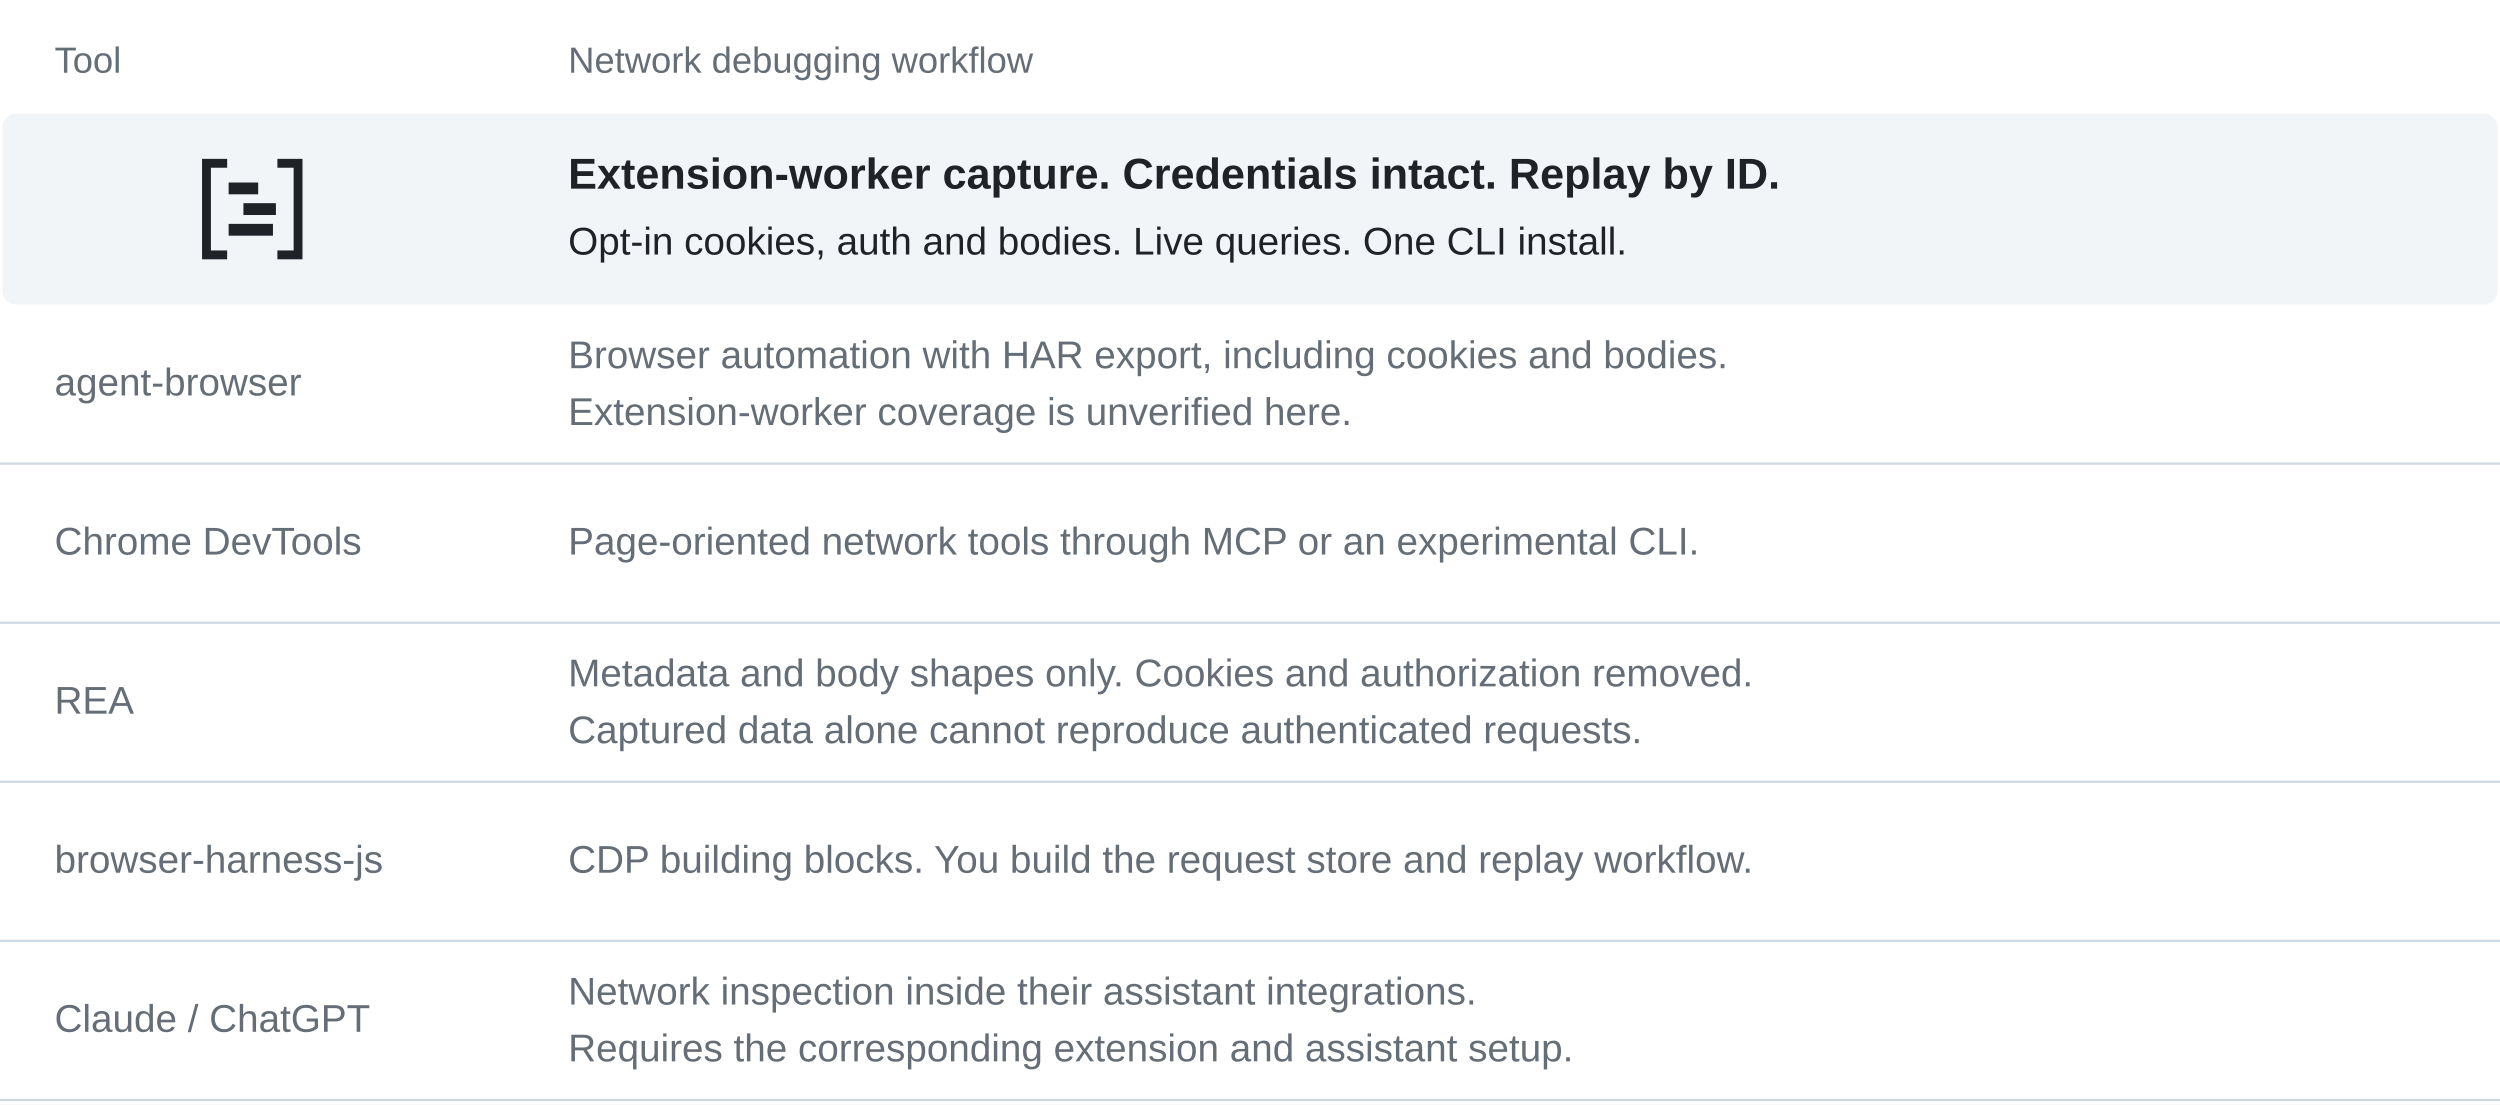
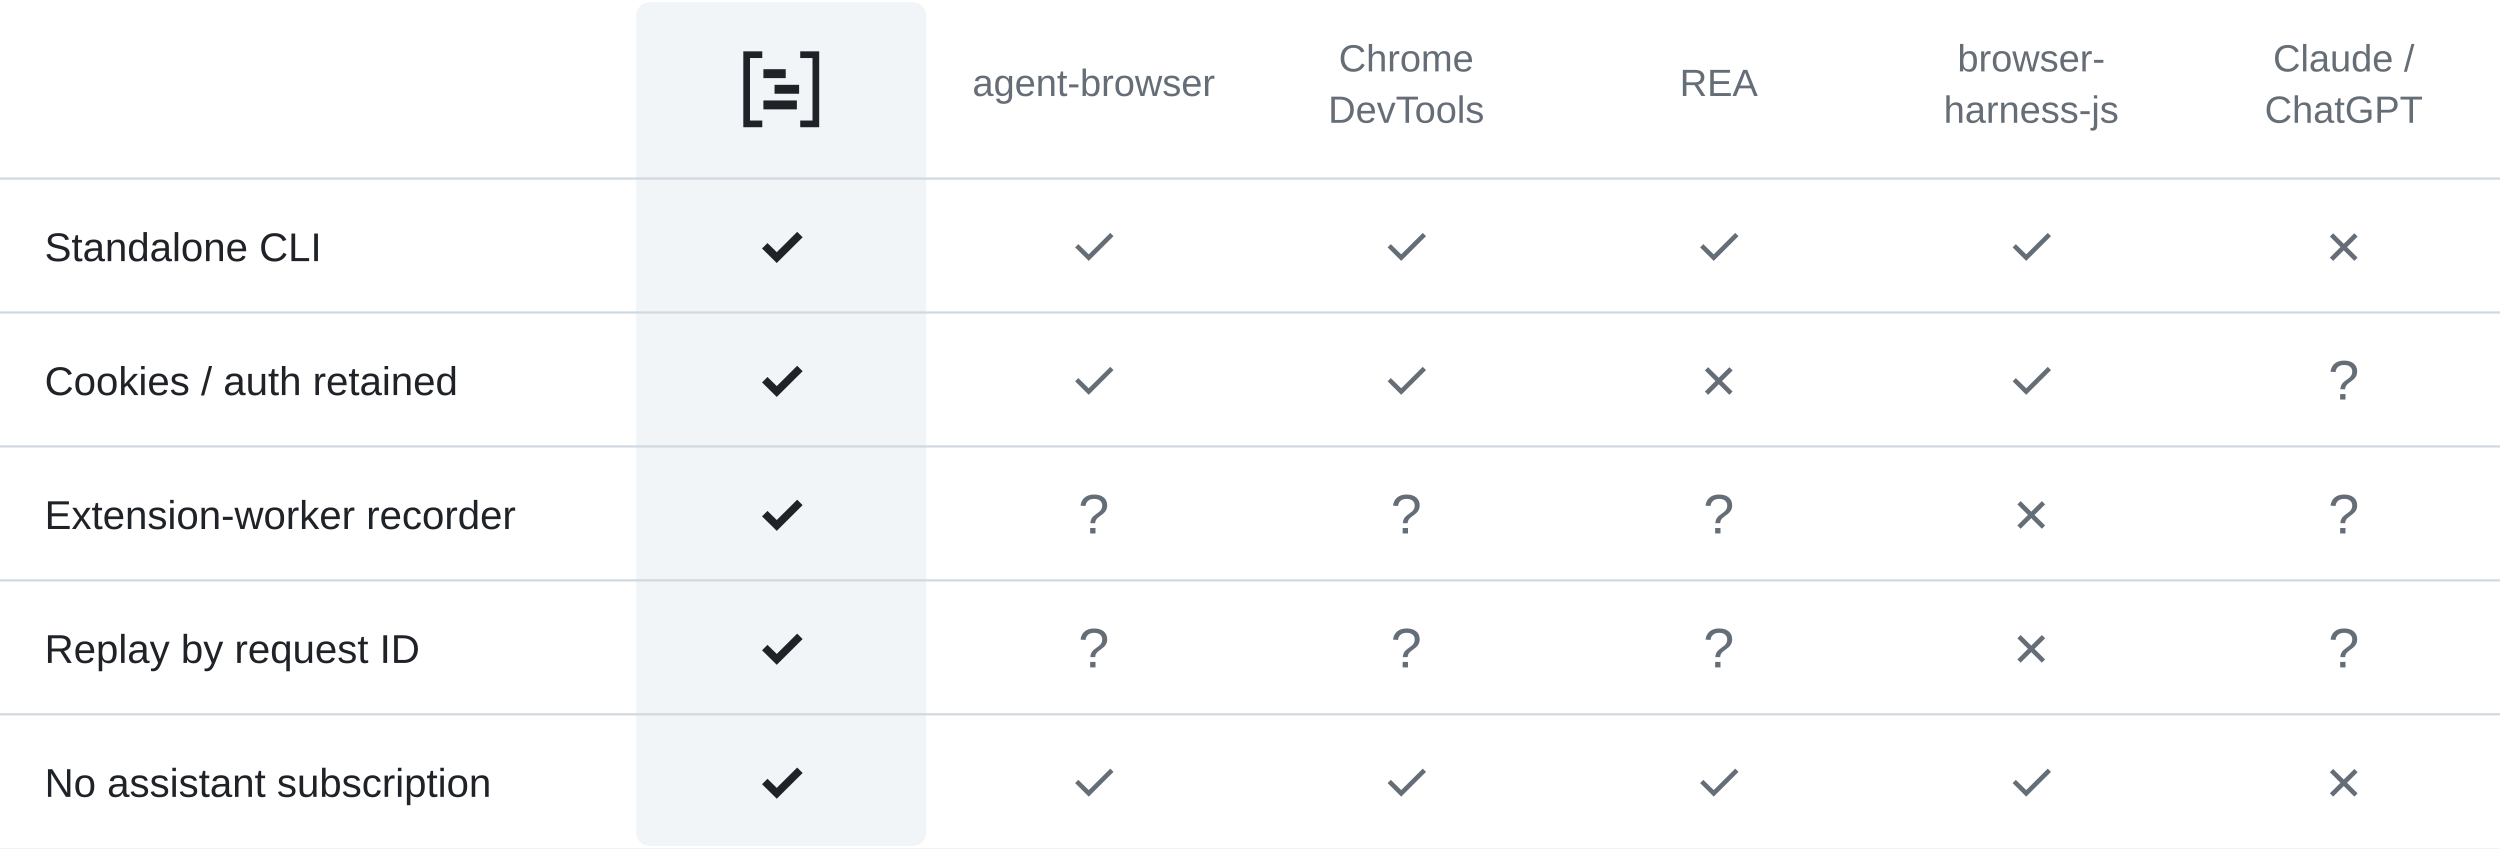
- <svg xmlns="http://www.w3.org/2000/svg" width="1100" height="486" viewBox="0 0 1100 486" role="img" aria-labelledby="title desc">
-   <rect width="1100" height="486" fill="#ffffff" />
+ <svg xmlns="http://www.w3.org/2000/svg" width="1120" height="380" viewBox="0 0 1120 380" role="img" aria-labelledby="title desc">
+   <rect width="1120" height="380" fill="#fff" />
+   <rect x="285" y="1" width="130" height="378" rx="6" fill="#f2f5f8" />
  <g font-family="-apple-system,BlinkMacSystemFont,Segoe UI,Arial,sans-serif">
-     <text x="24" y="32" fill="#656d76" font-size="16">Tool</text>
-     <text x="250" y="32" fill="#656d76" font-size="16">Network debugging workflow</text>
-     <rect x="1" y="50" width="1098" height="84" rx="6" fill="#f2f5f8" />
-     <g transform="translate(85 66) scale(.65)">
+     <g transform="translate(330 20) scale(.5)">
      <path d="M23 9H9v62h14M57 9h14v62H57" fill="none" stroke="#1f2328" stroke-width="6" />
      <path d="M24 22h20v8H24zm10 14h22v8H34zM24 50h30v8H24z" fill="#1f2328" />
    </g>
-     <text x="250" y="83" fill="#1f2328" font-size="19" font-weight="650">Extension-worker capture. Credentials intact. Replay by ID.</text>
-     <text x="250" y="112" fill="#1f2328" font-size="17">Opt-in cookies, auth and bodies. Live queries. One CLI install.</text>
-     <path d="M0 204H1100" stroke="#d1d9e0" />
-     <text x="24" y="174" fill="#656d76" font-size="17">agent-browser</text>
-     <text x="250" y="162" fill="#656d76" font-size="17">Browser automation with HAR export, including cookies and bodies.</text>
-     <text x="250" y="187" fill="#656d76" font-size="17">Extension-worker coverage is unverified here.</text>
-     <path d="M0 274H1100" stroke="#d1d9e0" />
-     <text x="24" y="244" fill="#656d76" font-size="17">Chrome DevTools</text>
-     <text x="250" y="244" fill="#656d76" font-size="17">Page-oriented network tools through MCP or an experimental CLI.</text>
-     <path d="M0 344H1100" stroke="#d1d9e0" />
-     <text x="24" y="314" fill="#656d76" font-size="17">REA</text>
-     <text x="250" y="302" fill="#656d76" font-size="17">Metadata and body shapes only. Cookies and authorization removed.</text>
-     <text x="250" y="327" fill="#656d76" font-size="17">Captured data alone cannot reproduce authenticated requests.</text>
-     <path d="M0 414H1100" stroke="#d1d9e0" />
-     <text x="24" y="384" fill="#656d76" font-size="17">browser-harness-js</text>
-     <text x="250" y="384" fill="#656d76" font-size="17">CDP building blocks. You build the request store and replay workflow.</text>
-     <path d="M0 484H1100" stroke="#d1d9e0" />
-     <text x="24" y="454" fill="#656d76" font-size="17">Claude / ChatGPT</text>
-     <text x="250" y="442" fill="#656d76" font-size="17">Network inspection inside their assistant integrations.</text>
-     <text x="250" y="467" fill="#656d76" font-size="17">Requires the corresponding extension and assistant setup.</text>
+     <text x="490" y="43" fill="#656d76" text-anchor="middle" font-size="17">agent-browser</text>
+     <text x="630" y="32" fill="#656d76" text-anchor="middle" font-size="17">Chrome</text>
+     <text x="630" y="55" fill="#656d76" text-anchor="middle" font-size="17">DevTools</text>
+     <text x="770" y="43" fill="#656d76" text-anchor="middle" font-size="17">REA</text>
+     <text x="910" y="32" fill="#656d76" text-anchor="middle" font-size="17">browser-</text>
+     <text x="910" y="55" fill="#656d76" text-anchor="middle" font-size="17">harness-js</text>
+     <text x="1050" y="32" fill="#656d76" text-anchor="middle" font-size="17">Claude /</text>
+     <text x="1050" y="55" fill="#656d76" text-anchor="middle" font-size="17">ChatGPT</text>
+     <path d="M0 80H1120" stroke="#d1d9e0" />
+     <text x="20" y="117" fill="#1f2328" font-size="18">Standalone CLI</text>
+     <text x="350" y="119" fill="#1f2328" text-anchor="middle" font-size="25" font-weight="650">✓</text>
+     <text x="490" y="119" fill="#656d76" text-anchor="middle" font-size="25" font-weight="400">✓</text>
+     <text x="630" y="119" fill="#656d76" text-anchor="middle" font-size="25" font-weight="400">✓</text>
+     <text x="770" y="119" fill="#656d76" text-anchor="middle" font-size="25" font-weight="400">✓</text>
+     <text x="910" y="119" fill="#656d76" text-anchor="middle" font-size="25" font-weight="400">✓</text>
+     <text x="1050" y="119" fill="#656d76" text-anchor="middle" font-size="25" font-weight="400">✗</text>
+     <path d="M0 140H1120" stroke="#d1d9e0" />
+     <text x="20" y="177" fill="#1f2328" font-size="18">Cookies / auth retained</text>
+     <text x="350" y="179" fill="#1f2328" text-anchor="middle" font-size="25" font-weight="650">✓</text>
+     <text x="490" y="179" fill="#656d76" text-anchor="middle" font-size="25" font-weight="400">✓</text>
+     <text x="630" y="179" fill="#656d76" text-anchor="middle" font-size="25" font-weight="400">✓</text>
+     <text x="770" y="179" fill="#656d76" text-anchor="middle" font-size="25" font-weight="400">✗</text>
+     <text x="910" y="179" fill="#656d76" text-anchor="middle" font-size="25" font-weight="400">✓</text>
+     <text x="1050" y="179" fill="#656d76" text-anchor="middle" font-size="25" font-weight="400">?</text>
+     <path d="M0 200H1120" stroke="#d1d9e0" />
+     <text x="20" y="237" fill="#1f2328" font-size="18">Extension-worker recorder</text>
+     <text x="350" y="239" fill="#1f2328" text-anchor="middle" font-size="25" font-weight="650">✓</text>
+     <text x="490" y="239" fill="#656d76" text-anchor="middle" font-size="25" font-weight="400">?</text>
+     <text x="630" y="239" fill="#656d76" text-anchor="middle" font-size="25" font-weight="400">?</text>
+     <text x="770" y="239" fill="#656d76" text-anchor="middle" font-size="25" font-weight="400">?</text>
+     <text x="910" y="239" fill="#656d76" text-anchor="middle" font-size="25" font-weight="400">✗</text>
+     <text x="1050" y="239" fill="#656d76" text-anchor="middle" font-size="25" font-weight="400">?</text>
+     <path d="M0 260H1120" stroke="#d1d9e0" />
+     <text x="20" y="297" fill="#1f2328" font-size="18">Replay by request ID</text>
+     <text x="350" y="299" fill="#1f2328" text-anchor="middle" font-size="25" font-weight="650">✓</text>
+     <text x="490" y="299" fill="#656d76" text-anchor="middle" font-size="25" font-weight="400">?</text>
+     <text x="630" y="299" fill="#656d76" text-anchor="middle" font-size="25" font-weight="400">?</text>
+     <text x="770" y="299" fill="#656d76" text-anchor="middle" font-size="25" font-weight="400">?</text>
+     <text x="910" y="299" fill="#656d76" text-anchor="middle" font-size="25" font-weight="400">✗</text>
+     <text x="1050" y="299" fill="#656d76" text-anchor="middle" font-size="25" font-weight="400">?</text>
+     <path d="M0 320H1120" stroke="#d1d9e0" />
+     <text x="20" y="357" fill="#1f2328" font-size="18">No assistant subscription</text>
+     <text x="350" y="359" fill="#1f2328" text-anchor="middle" font-size="25" font-weight="650">✓</text>
+     <text x="490" y="359" fill="#656d76" text-anchor="middle" font-size="25" font-weight="400">✓</text>
+     <text x="630" y="359" fill="#656d76" text-anchor="middle" font-size="25" font-weight="400">✓</text>
+     <text x="770" y="359" fill="#656d76" text-anchor="middle" font-size="25" font-weight="400">✓</text>
+     <text x="910" y="359" fill="#656d76" text-anchor="middle" font-size="25" font-weight="400">✓</text>
+     <text x="1050" y="359" fill="#656d76" text-anchor="middle" font-size="25" font-weight="400">✗</text>
  </g>
</svg>
